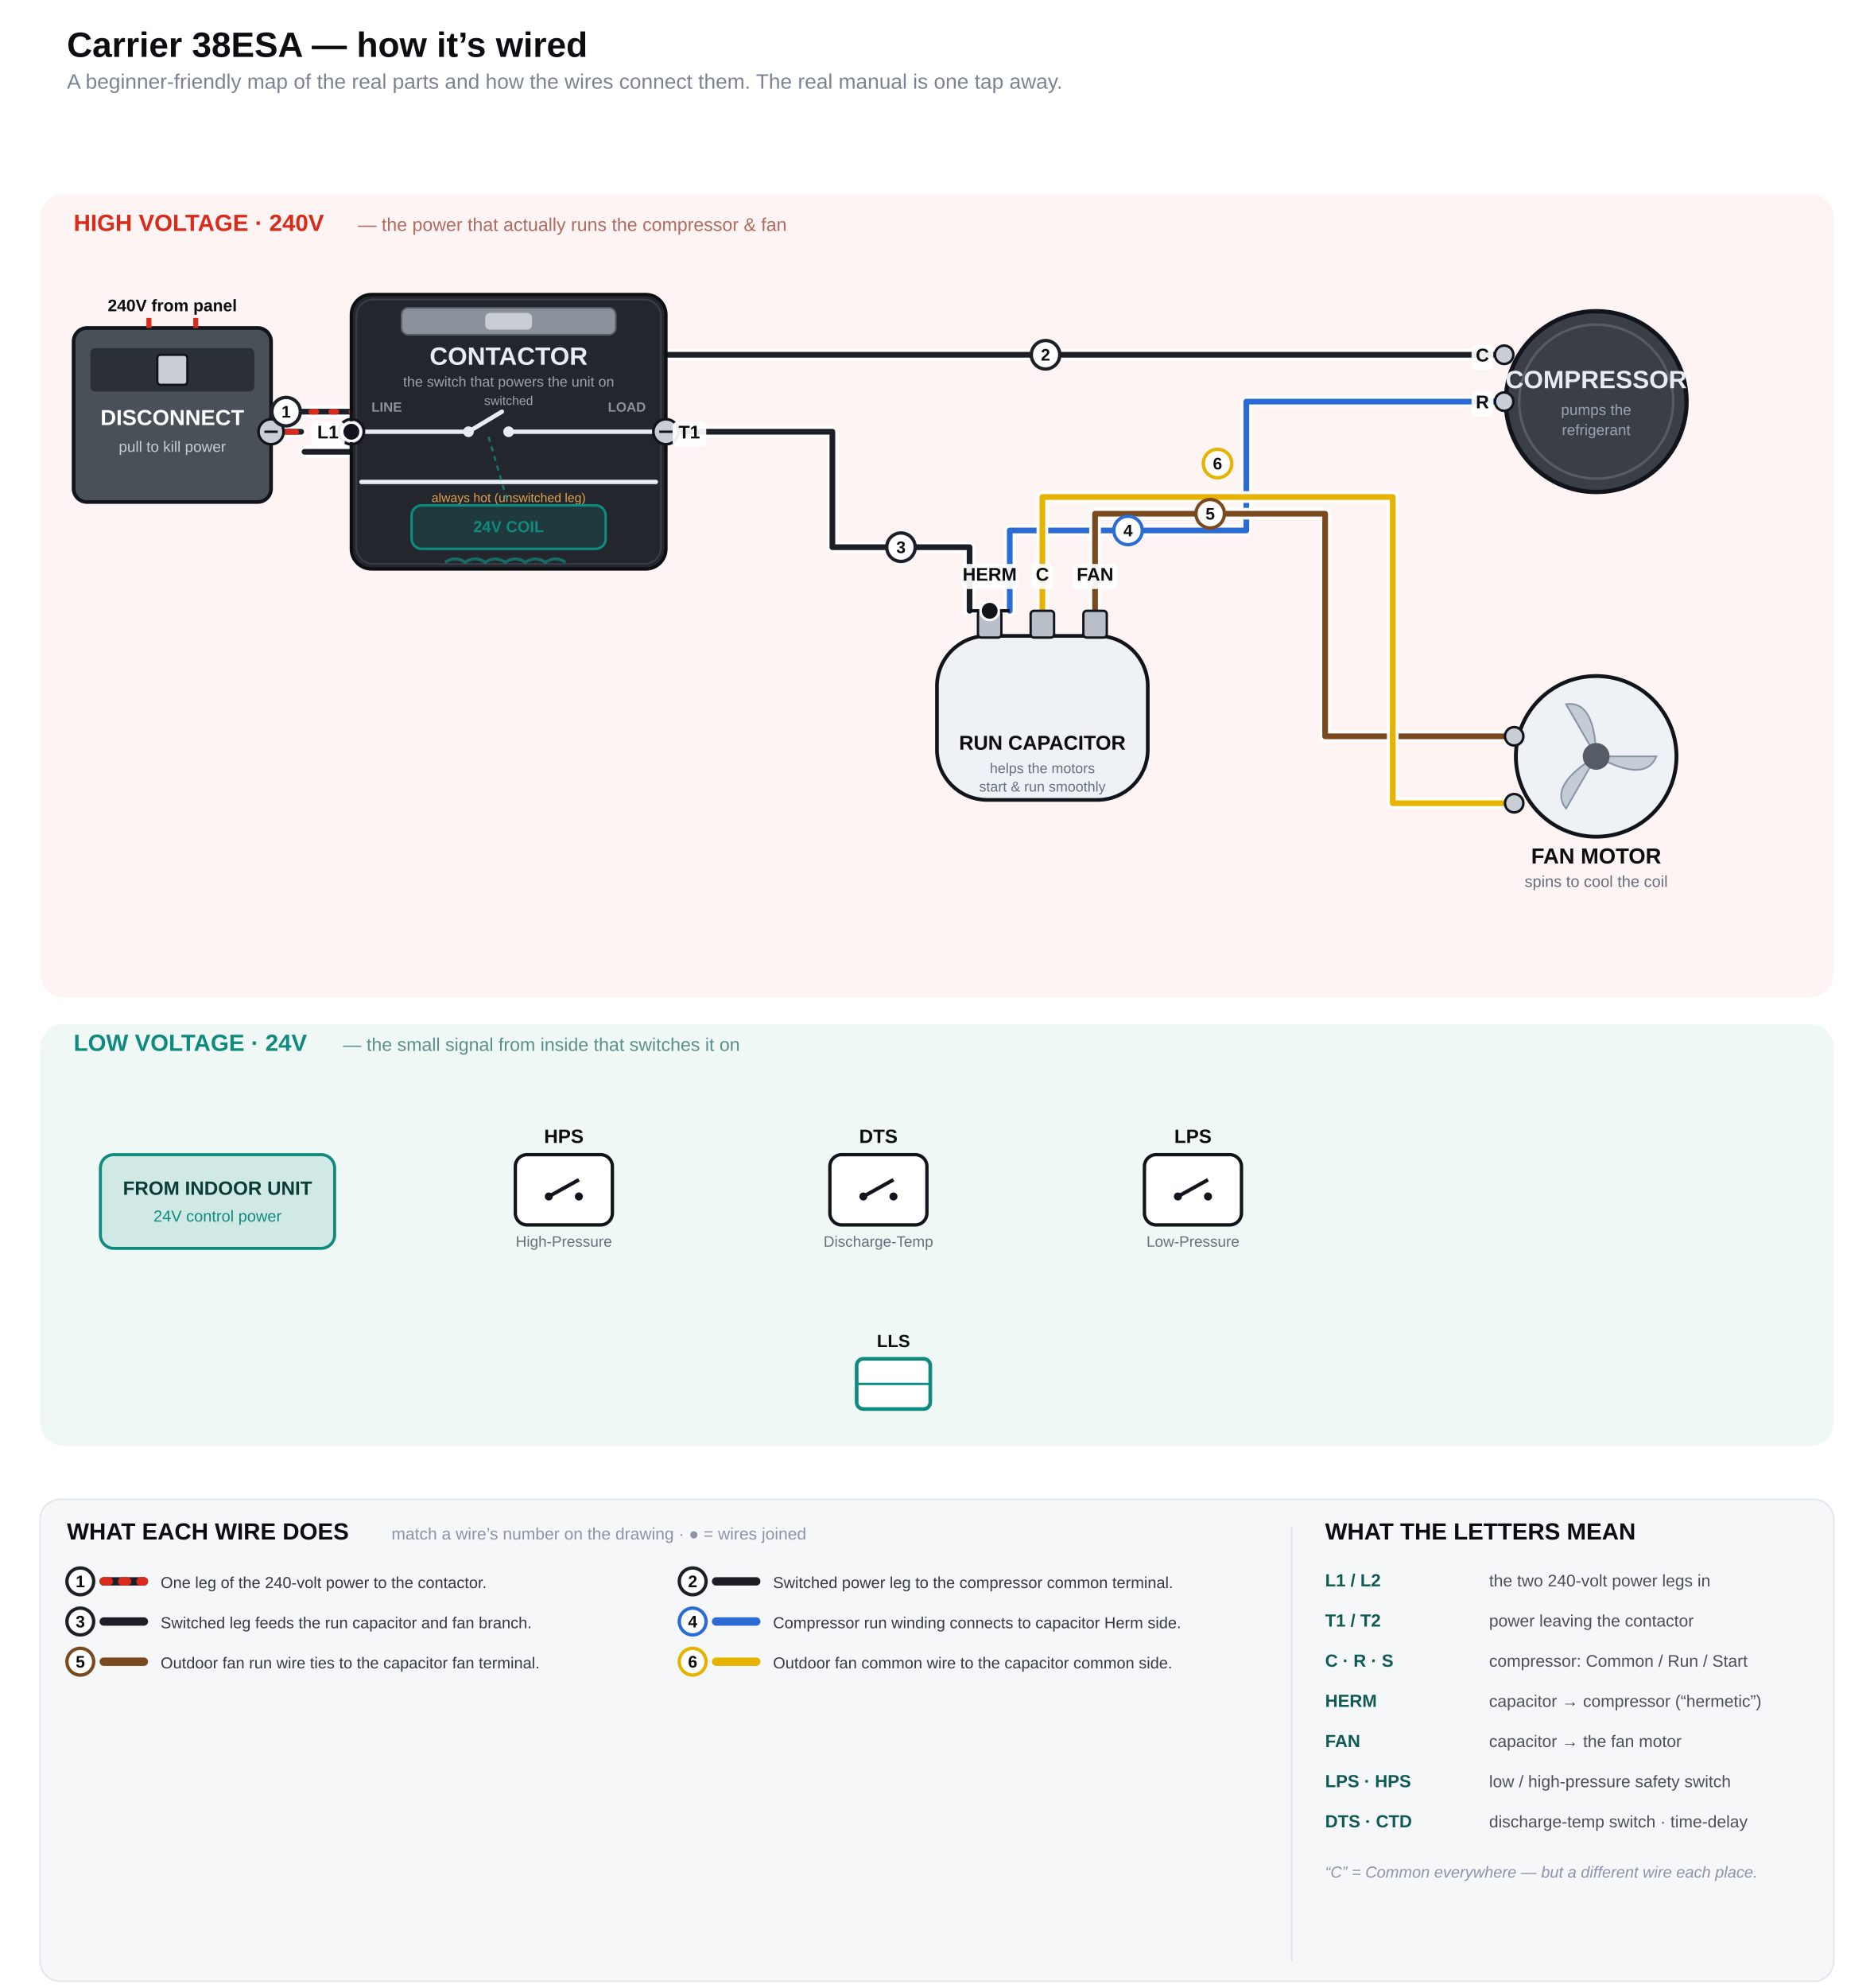
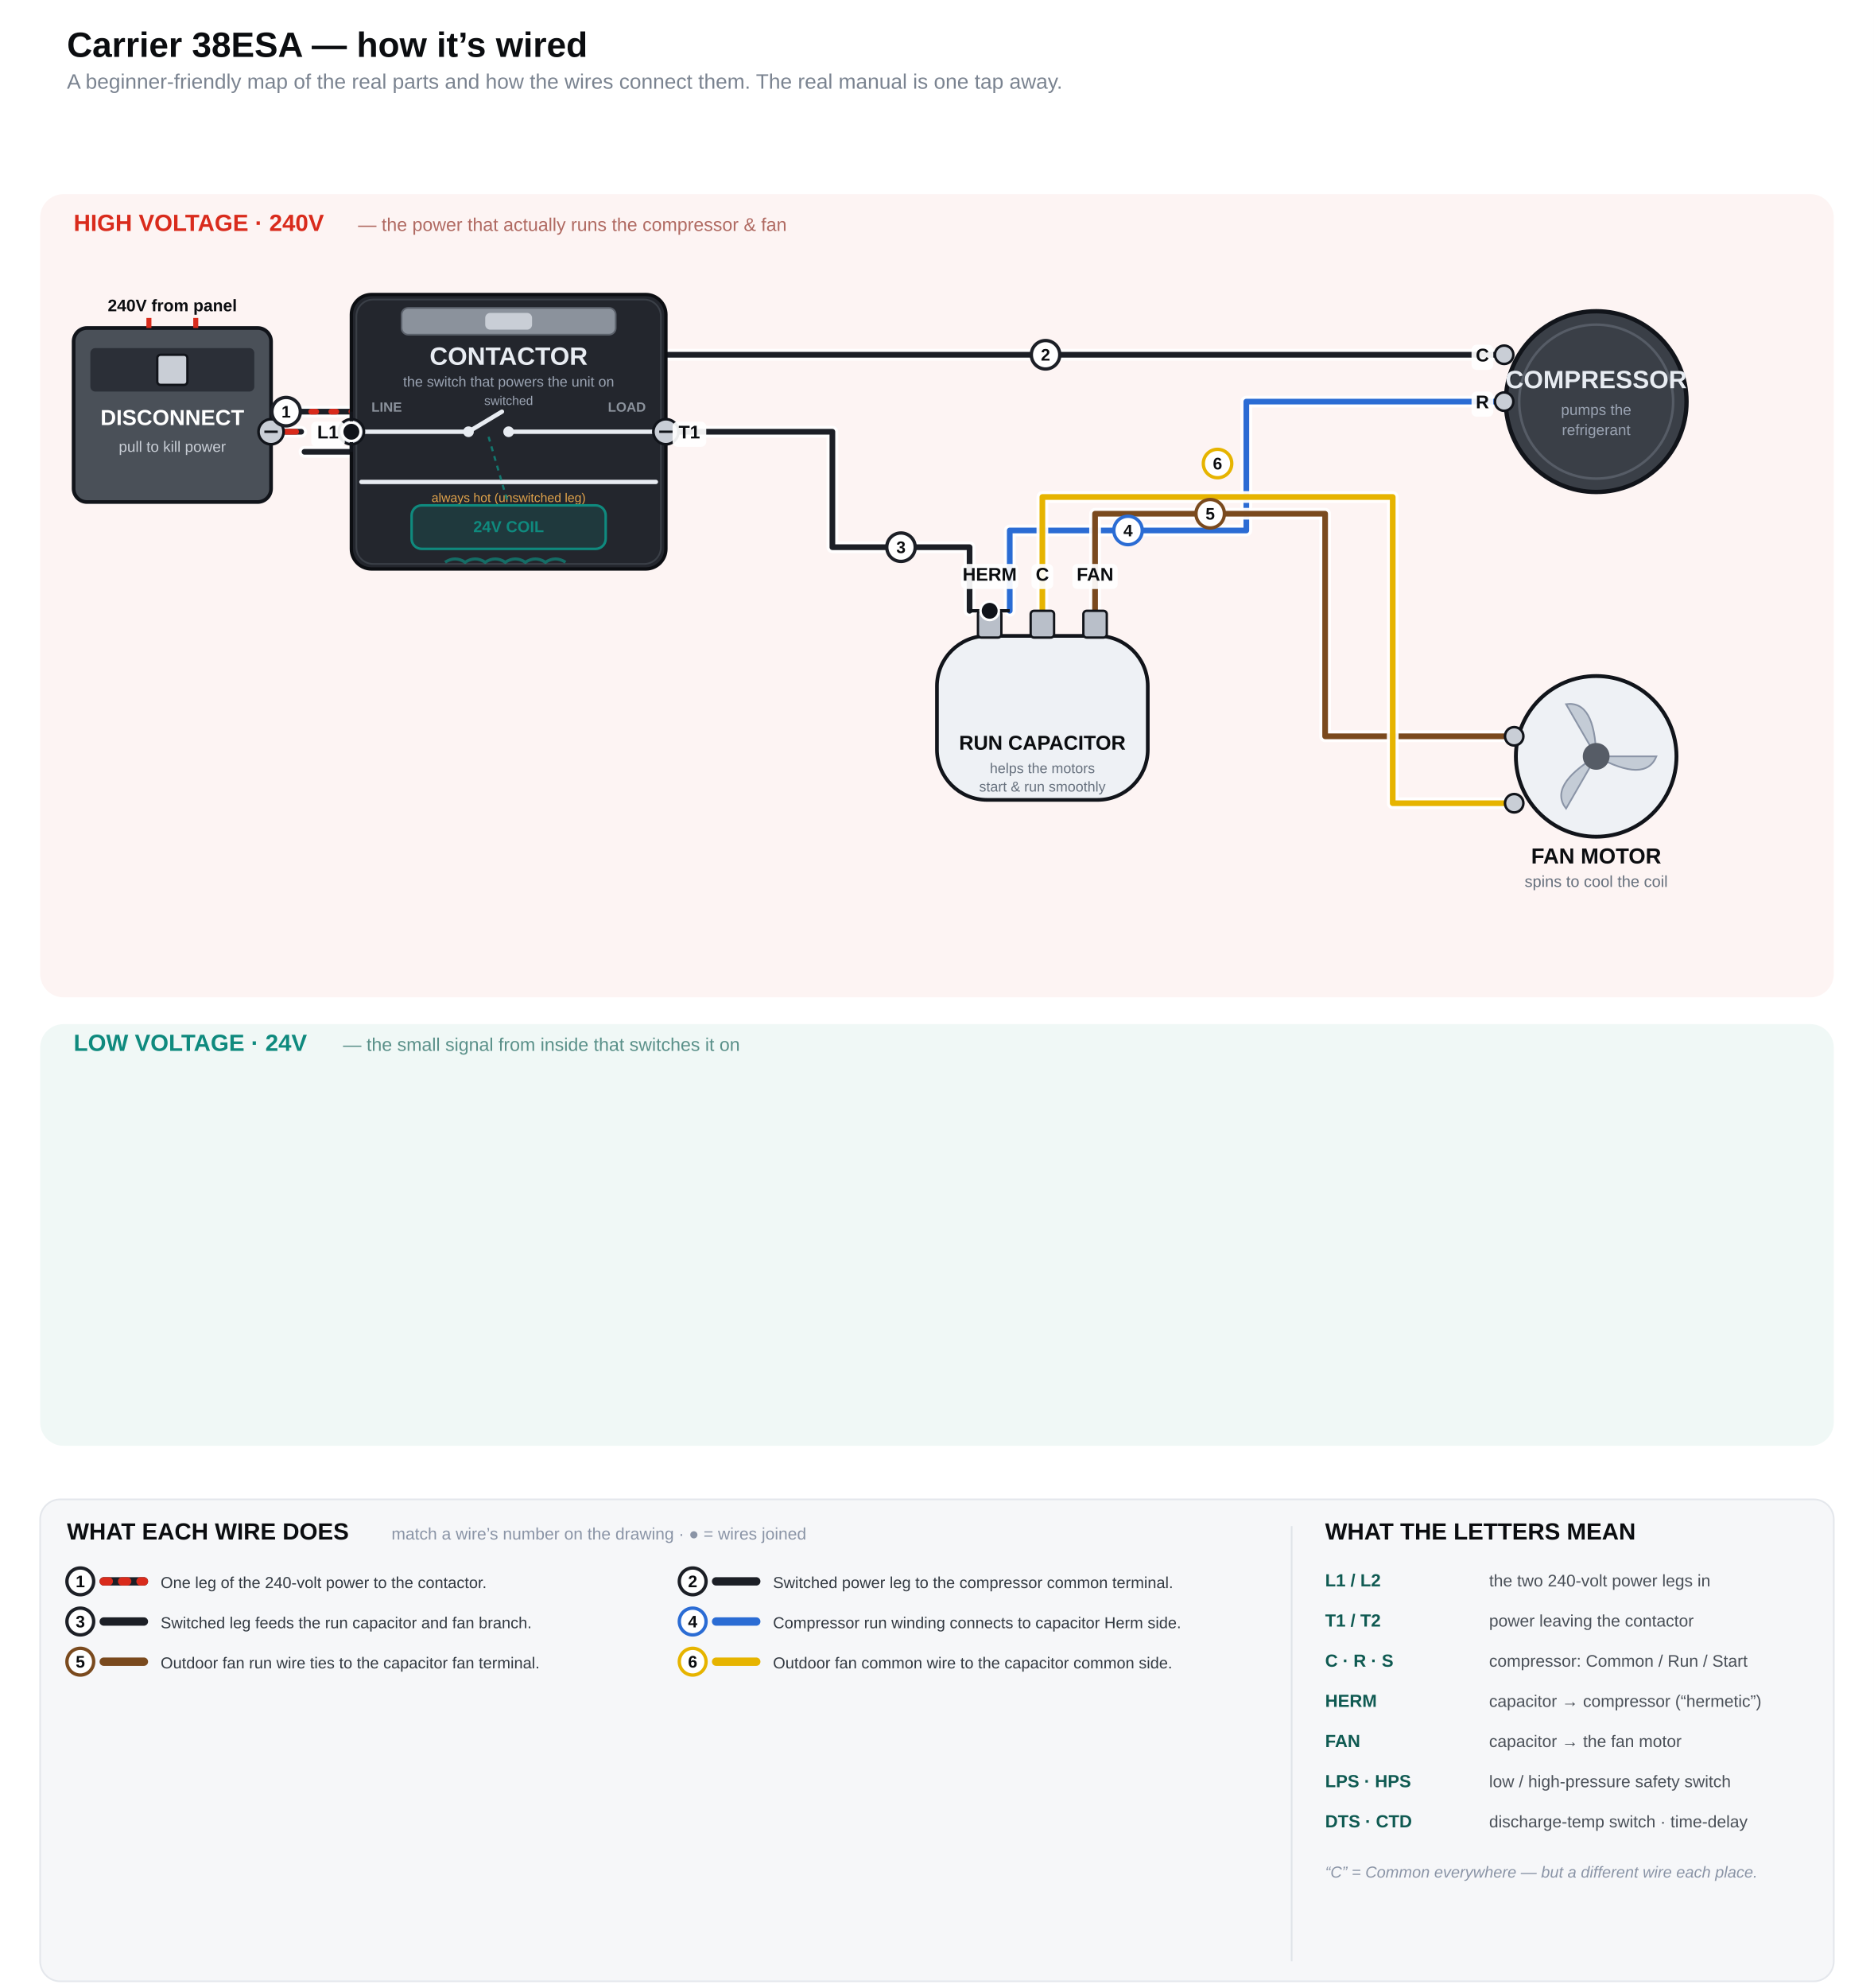
<svg xmlns="http://www.w3.org/2000/svg" width="1120" height="1188" viewBox="0 0 1120 1188" font-family="ui-sans-serif,system-ui,Arial,sans-serif">
  <rect x="0" y="0" width="1120" height="1188" fill="#ffffff" />
  <rect x="24" y="116" width="1072" height="480" rx="14" fill="#fdf4f3" />
  <rect x="24" y="612" width="1072" height="252" rx="14" fill="#f0f8f6" />
  <text x="40" y="34" font-size="21" font-weight="800" fill="#0b0d10">Carrier 38ESA — how it’s wired</text>
  <text x="40" y="53" font-size="12.5" fill="#7a8390">A beginner-friendly map of the real parts and how the wires connect them. The real manual is one tap away.</text>
  <text x="44" y="138" font-size="14" font-weight="800" fill="#d92b1c">HIGH VOLTAGE · 240V</text>
  <text x="214" y="138" font-size="11" fill="#b06a62">— the power that actually runs the compressor &amp; fan</text>
  <text x="44" y="628" font-size="14" font-weight="800" fill="#0f8a7e">LOW VOLTAGE · 24V</text>
  <text x="205" y="628" font-size="11" fill="#5a9089">— the small signal from inside that switches it on</text>
  <path d="M 162.0 258.0 L 180.0 258.0 L 150.0 258.0 L 150.0 246.0 L 192.0 246.0 L 210.0 246.0" fill="none" stroke="#ffffff" stroke-width="7" opacity="0.95" stroke-linejoin="round" stroke-linecap="round" />
  <path data-conn="PS/L1|CONT/11" d="M 162.0 258.0 L 180.0 258.0 L 150.0 258.0 L 150.0 246.0 L 192.0 246.0 L 210.0 246.0" fill="none" stroke="#1c1f26" stroke-width="3.4" stroke-linejoin="round" stroke-linecap="round" />
  <path d="M 162.0 258.0 L 180.0 258.0 L 150.0 258.0 L 150.0 246.0 L 192.0 246.0 L 210.0 246.0" fill="none" stroke="#d92b1c" stroke-width="3.4" stroke-dasharray="3 9" stroke-linejoin="round" stroke-linecap="round" />
  <path d="M 210.0 270.0 L 182.0 270.0 L 378.9 270.0 L 378.9 212.0 L 871.0 212.0 L 899.0 212.0" fill="none" stroke="#ffffff" stroke-width="7" opacity="0.95" stroke-linejoin="round" stroke-linecap="round" />
  <path data-conn="CONT/11|COMP/C" d="M 210.0 270.0 L 182.0 270.0 L 378.9 270.0 L 378.9 212.0 L 871.0 212.0 L 899.0 212.0" fill="none" stroke="#1c1f26" stroke-width="3.4" stroke-linejoin="round" stroke-linecap="round" />
  <path d="M 398.0 258.0 L 436.0 258.0 L 497.5 258.0 L 497.5 327.0 L 579.5 327.0 L 579.5 365.0" fill="none" stroke="#ffffff" stroke-width="7" opacity="0.95" stroke-linejoin="round" stroke-linecap="round" />
  <path data-conn="CONT/21|CAP/H" d="M 398.0 258.0 L 436.0 258.0 L 497.5 258.0 L 497.5 327.0 L 579.5 327.0 L 579.5 365.0" fill="none" stroke="#1c1f26" stroke-width="3.4" stroke-linejoin="round" stroke-linecap="round" />
  <path d="M 899.0 240.0 L 851.0 240.0 L 744.9 240.0 L 744.9 317.0 L 603.5 317.0 L 603.5 365.0" fill="none" stroke="#ffffff" stroke-width="7" opacity="0.95" stroke-linejoin="round" stroke-linecap="round" />
  <path data-conn="COMP/R|CAP/H" d="M 899.0 240.0 L 851.0 240.0 L 744.9 240.0 L 744.9 317.0 L 603.5 317.0 L 603.5 365.0" fill="none" stroke="#2b6cd4" stroke-width="3.4" stroke-linejoin="round" stroke-linecap="round" />
  <path d="M 654.5 365.0 L 654.5 307.0 L 792.0 307.0 L 792.0 440.0 L 847.0 440.0 L 905.0 440.0" fill="none" stroke="#ffffff" stroke-width="7" opacity="0.95" stroke-linejoin="round" stroke-linecap="round" />
  <path data-conn="CAP/F|OFM/BRN" d="M 654.5 365.0 L 654.5 307.0 L 792.0 307.0 L 792.0 440.0 L 847.0 440.0 L 905.0 440.0" fill="none" stroke="#7a4a1e" stroke-width="3.4" stroke-linejoin="round" stroke-linecap="round" />
  <path d="M 905.0 480.0 L 837.0 480.0 L 832.4 480.0 L 832.4 297.0 L 623.0 297.0 L 623.0 365.0" fill="none" stroke="#ffffff" stroke-width="7" opacity="0.95" stroke-linejoin="round" stroke-linecap="round" />
  <path data-conn="OFM/YEL|CAP/C" d="M 905.0 480.0 L 837.0 480.0 L 832.4 480.0 L 832.4 297.0 L 623.0 297.0 L 623.0 365.0" fill="none" stroke="#e6b400" stroke-width="3.4" stroke-linejoin="round" stroke-linecap="round" />
  <g data-part="PS">
    <rect x="44.0" y="196.0" width="118" height="104" rx="8" fill="#4a5058" stroke="#11141a" stroke-width="2.2" />
    <rect x="54.0" y="208.0" width="98" height="26" rx="3" fill="#2b2f37" />
    <rect x="94.0" y="212.0" width="18" height="18" rx="2" fill="#c9ced6" stroke="#11141a" stroke-width="1.4" />
    <text x="103.0" y="254.0" text-anchor="middle" font-size="13" font-weight="800" fill="#fff">DISCONNECT</text>
    <text x="103.0" y="270.0" text-anchor="middle" font-size="9" fill="#c9ced6">pull to kill power</text>
    <text x="103.0" y="186.0" text-anchor="middle" font-size="10" font-weight="700" fill="#0b0d10">240V from panel</text>
    <line x1="89.0" y1="196.0" x2="89.0" y2="190.0" stroke="#d92b1c" stroke-width="3" />
    <line x1="117.0" y1="196.0" x2="117.0" y2="190.0" stroke="#d92b1c" stroke-width="3" />
    <circle cx="162.0" cy="258.0" r="7.5" fill="#c9ced6" stroke="#11141a" stroke-width="1.6" />
    <line x1="158.0" y1="258.0" x2="166.0" y2="258.0" stroke="#11141a" stroke-width="1.4" />
  </g>
  <g data-part="CONT">
    <rect x="210.0" y="176.0" width="188" height="164" rx="12" fill="#23262d" stroke="#0c0e12" stroke-width="2" />
    <rect x="213.0" y="179.0" width="182" height="158" rx="10" fill="none" stroke="#3a3f47" stroke-width="1" />
    <rect x="240.0" y="184.0" width="128" height="16" rx="4" fill="#8b929c" stroke="#5b616b" stroke-width="1" />
    <rect x="290.0" y="187.0" width="28" height="10" rx="3" fill="#c9ced6" />
    <text x="304.0" y="218.0" text-anchor="middle" font-size="15" font-weight="800" fill="#e8ecf2">CONTACTOR</text>
    <text x="304.0" y="231.0" text-anchor="middle" font-size="8.5" fill="#9aa3b2">the switch that powers the unit on</text>
    <text x="222.0" y="246.0" font-size="8" font-weight="700" fill="#8b929c">LINE</text>
    <text x="386.0" y="246.0" text-anchor="end" font-size="8" font-weight="700" fill="#8b929c">LOAD</text>
    <line x1="216.0" y1="258.0" x2="280.0" y2="258.0" stroke="#e8ecf2" stroke-width="2.6" stroke-linecap="round" />
    <circle cx="280.0" cy="258.0" r="3.2" fill="#e8ecf2" />
    <line x1="280.0" y1="258.0" x2="300.0" y2="246.0" stroke="#e8ecf2" stroke-width="2.6" stroke-linecap="round" />
    <circle cx="304.0" cy="258.0" r="3.2" fill="#e8ecf2" />
    <line x1="304.0" y1="258.0" x2="392.0" y2="258.0" stroke="#e8ecf2" stroke-width="2.6" stroke-linecap="round" />
    <text x="304.0" y="242.0" text-anchor="middle" font-size="7.5" fill="#9aa3b2">switched</text>
    <line x1="216.0" y1="288.0" x2="392.0" y2="288.0" stroke="#e8ecf2" stroke-width="2.6" stroke-linecap="round" />
    <text x="304.0" y="300.0" text-anchor="middle" font-size="7.5" fill="#e0a24a">always hot (unswitched leg)</text>
    <rect x="246.0" y="302.0" width="116" height="26" rx="6" fill="#0f8a7e" fill-opacity="0.20" stroke="#0f8a7e" stroke-width="1.5" />
    <text x="304.0" y="318.0" text-anchor="middle" font-size="9.5" font-weight="800" fill="#0f8a7e">24V COIL</text>
    <path d="M 266.0 336.0 Q 272.0 332.0 278.0 336.0 Q 284.0 332.0 290.0 336.0 Q 296.0 332.0 302.0 336.0 Q 308.0 332.0 314.0 336.0 Q 320.0 332.0 326.0 336.0 Q 332.0 332.0 338.0 336.0" fill="none" stroke="#0f8a7e" stroke-width="1.8" opacity="0.7" />
    <line x1="292.0" y1="261.0" x2="304.0" y2="302.0" stroke="#0f8a7e" stroke-width="1.3" stroke-dasharray="3 3" opacity="0.8" />
    <circle cx="210.0" cy="258.0" r="7.5" fill="#c9ced6" stroke="#11141a" stroke-width="1.6" />
    <line x1="206.0" y1="258.0" x2="214.0" y2="258.0" stroke="#11141a" stroke-width="1.4" />
    <rect x="186.0" y="252.0" width="20.1" height="15.0" rx="3" fill="#ffffff" opacity="0.92" />
    <text x="196.0" y="262.0" text-anchor="middle" font-size="11" font-weight="700" fill="#0b0d10">L1</text>
    <circle cx="398.0" cy="258.0" r="7.5" fill="#c9ced6" stroke="#11141a" stroke-width="1.6" />
    <line x1="394.0" y1="258.0" x2="402.0" y2="258.0" stroke="#11141a" stroke-width="1.4" />
    <rect x="402.0" y="252.0" width="20.1" height="15.0" rx="3" fill="#ffffff" opacity="0.92" />
    <text x="412.0" y="262.0" text-anchor="middle" font-size="11" font-weight="700" fill="#0b0d10">T1</text>
  </g>
  <g data-part="COMP">
    <circle cx="954.0" cy="240.0" r="54" fill="#3a3f47" stroke="#11141a" stroke-width="2.6" />
    <circle cx="954.0" cy="240.0" r="46" fill="none" stroke="#565c66" stroke-width="1.5" />
    <text x="954.0" y="232.0" text-anchor="middle" font-size="15" font-weight="800" fill="#e8ecf2">COMPRESSOR</text>
    <text x="954.0" y="248.0" text-anchor="middle" font-size="9" fill="#9aa3b2">pumps the</text>
    <text x="954.0" y="260.0" text-anchor="middle" font-size="9" fill="#9aa3b2">refrigerant</text>
    <circle cx="899.0" cy="212.0" r="5.5" fill="#c9ced6" stroke="#11141a" stroke-width="1.5" />
    <rect x="879.5" y="206.0" width="13.0" height="15.0" rx="3" fill="#ffffff" opacity="0.92" />
    <text x="886.0" y="216.0" text-anchor="middle" font-size="11" font-weight="700" fill="#0b0d10">C</text>
    <circle cx="899.0" cy="240.0" r="5.5" fill="#c9ced6" stroke="#11141a" stroke-width="1.5" />
    <rect x="879.5" y="234.0" width="13.0" height="15.0" rx="3" fill="#ffffff" opacity="0.92" />
    <text x="886.0" y="244.0" text-anchor="middle" font-size="11" font-weight="700" fill="#0b0d10">R</text>
  </g>
  <g data-part="CAP">
    <rect x="560.0" y="380.0" width="126" height="98" rx="30" fill="#eef1f5" stroke="#11141a" stroke-width="2.2" />
    <text x="623.0" y="448.0" text-anchor="middle" font-size="12" font-weight="800" fill="#0b0d10">RUN CAPACITOR</text>
    <text x="623.0" y="462.0" text-anchor="middle" font-size="8.5" fill="#66707d">helps the motors</text>
    <text x="623.0" y="473.0" text-anchor="middle" font-size="8.5" fill="#66707d">start &amp; run smoothly</text>
    <rect x="584.5" y="365.0" width="14" height="16" rx="2" fill="#b9bfc9" stroke="#11141a" stroke-width="1.4" />
    <rect x="574.4" y="337.0" width="34.2" height="15.0" rx="3" fill="#ffffff" opacity="0.92" />
    <text x="591.5" y="347.0" text-anchor="middle" font-size="11" font-weight="700" fill="#0b0d10">HERM</text>
    <rect x="616.0" y="365.0" width="14" height="16" rx="2" fill="#b9bfc9" stroke="#11141a" stroke-width="1.4" />
    <rect x="616.5" y="337.0" width="13.0" height="15.0" rx="3" fill="#ffffff" opacity="0.92" />
    <text x="623.0" y="347.0" text-anchor="middle" font-size="11" font-weight="700" fill="#0b0d10">C</text>
    <rect x="647.5" y="365.0" width="14" height="16" rx="2" fill="#b9bfc9" stroke="#11141a" stroke-width="1.4" />
    <rect x="640.9" y="337.0" width="27.1" height="15.0" rx="3" fill="#ffffff" opacity="0.92" />
    <text x="654.5" y="347.0" text-anchor="middle" font-size="11" font-weight="700" fill="#0b0d10">FAN</text>
  </g>
  <g data-part="OFM">
    <circle cx="954.0" cy="452.0" r="48" fill="#eef1f5" stroke="#11141a" stroke-width="2.3" />
    <path d="M 954.0 452.0 Q 983.5 468.1 990.0 452.0 Z" fill="#c4ccd6" stroke="#8a94a6" stroke-width="1" />
    <path d="M 954.0 452.0 Q 925.3 469.5 936.0 483.2 Z" fill="#c4ccd6" stroke="#8a94a6" stroke-width="1" />
    <path d="M 954.0 452.0 Q 953.2 418.4 936.0 420.8 Z" fill="#c4ccd6" stroke="#8a94a6" stroke-width="1" />
    <circle cx="954.0" cy="452.0" r="8" fill="#565c66" />
    <text x="954.0" y="516.0" text-anchor="middle" font-size="13" font-weight="800" fill="#0b0d10">FAN MOTOR</text>
    <text x="954.0" y="530.0" text-anchor="middle" font-size="9.5" fill="#66707d">spins to cool the coil</text>
    <circle cx="905.0" cy="440.0" r="5.5" fill="#c9ced6" stroke="#11141a" stroke-width="1.5" />
    <circle cx="905.0" cy="480.0" r="5.5" fill="#c9ced6" stroke="#11141a" stroke-width="1.5" />
  </g>
-   <g data-part="LLS">
-     <rect x="512.0" y="812.0" width="44" height="30" rx="4" fill="#fff" stroke="#0f8a7e" stroke-width="2.2" />
-     <line x1="512.0" y1="827.0" x2="556.0" y2="827.0" stroke="#0f8a7e" stroke-width="1.4" />
-     <text x="534.0" y="805.0" text-anchor="middle" font-size="10.5" font-weight="800" fill="#0b0d10">LLS</text>
-   </g>
-   <g data-part="XFMR">
-     <rect x="60.0" y="690.0" width="140" height="56" rx="8" fill="#0f8a7e" fill-opacity="0.14" stroke="#0f8a7e" stroke-width="1.8" />
-     <text x="130.0" y="714.0" text-anchor="middle" font-size="11.5" font-weight="800" fill="#0b3d38">FROM INDOOR UNIT</text>
-     <text x="130.0" y="730.0" text-anchor="middle" font-size="9.5" fill="#0f8a7e">24V control power</text>
-   </g>
-   <g data-part="HPS">
-     <rect x="308.0" y="690.0" width="58" height="42" rx="7" fill="#fff" stroke="#11141a" stroke-width="2" />
-     <circle cx="328.0" cy="715.0" r="2.4" fill="#11141a" />
-     <line x1="328.0" y1="715.0" x2="346.0" y2="705.0" stroke="#11141a" stroke-width="2.2" />
-     <circle cx="346.0" cy="715.0" r="2.4" fill="#11141a" />
-     <text x="337.0" y="683.0" text-anchor="middle" font-size="11.5" font-weight="800" fill="#0b0d10">HPS</text>
-     <text x="337.0" y="745.0" text-anchor="middle" font-size="9" fill="#66707d">High-Pressure</text>
-   </g>
-   <g data-part="DTS">
-     <rect x="496.0" y="690.0" width="58" height="42" rx="7" fill="#fff" stroke="#11141a" stroke-width="2" />
-     <circle cx="516.0" cy="715.0" r="2.4" fill="#11141a" />
-     <line x1="516.0" y1="715.0" x2="534.0" y2="705.0" stroke="#11141a" stroke-width="2.2" />
-     <circle cx="534.0" cy="715.0" r="2.4" fill="#11141a" />
-     <text x="525.0" y="683.0" text-anchor="middle" font-size="11.5" font-weight="800" fill="#0b0d10">DTS</text>
-     <text x="525.0" y="745.0" text-anchor="middle" font-size="9" fill="#66707d">Discharge-Temp</text>
-   </g>
-   <g data-part="LPS">
-     <rect x="684.0" y="690.0" width="58" height="42" rx="7" fill="#fff" stroke="#11141a" stroke-width="2" />
-     <circle cx="704.0" cy="715.0" r="2.4" fill="#11141a" />
-     <line x1="704.0" y1="715.0" x2="722.0" y2="705.0" stroke="#11141a" stroke-width="2.2" />
-     <circle cx="722.0" cy="715.0" r="2.4" fill="#11141a" />
-     <text x="713.0" y="683.0" text-anchor="middle" font-size="11.5" font-weight="800" fill="#0b0d10">LPS</text>
-     <text x="713.0" y="745.0" text-anchor="middle" font-size="9" fill="#66707d">Low-Pressure</text>
-   </g>
  <line x1="210.0" y1="246.0" x2="210.0" y2="270.0" stroke="#11141a" stroke-width="2" />
  <circle cx="210.0" cy="258.0" r="5.5" fill="#11141a" stroke="#ffffff" stroke-width="1.5" />
  <line x1="579.5" y1="365.0" x2="603.5" y2="365.0" stroke="#11141a" stroke-width="2" />
  <circle cx="591.5" cy="365.0" r="5.5" fill="#11141a" stroke="#ffffff" stroke-width="1.5" />
  <circle cx="171.0" cy="246.0" r="8.5" fill="#ffffff" stroke="#1c1f26" stroke-width="2" />
  <text x="171.0" y="249.5" text-anchor="middle" font-size="10" font-weight="800" fill="#0b0d10">1</text>
  <circle cx="624.9" cy="212.0" r="8.5" fill="#ffffff" stroke="#1c1f26" stroke-width="2" />
  <text x="624.9" y="215.5" text-anchor="middle" font-size="10" font-weight="800" fill="#0b0d10">2</text>
  <circle cx="538.5" cy="327.0" r="8.5" fill="#ffffff" stroke="#1c1f26" stroke-width="2" />
  <text x="538.5" y="330.5" text-anchor="middle" font-size="10" font-weight="800" fill="#0b0d10">3</text>
  <circle cx="674.2" cy="317.0" r="8.5" fill="#ffffff" stroke="#2b6cd4" stroke-width="2" />
  <text x="674.2" y="320.5" text-anchor="middle" font-size="10" font-weight="800" fill="#0b0d10">4</text>
  <circle cx="723.3" cy="307.0" r="8.5" fill="#ffffff" stroke="#7a4a1e" stroke-width="2" />
  <text x="723.3" y="310.5" text-anchor="middle" font-size="10" font-weight="800" fill="#0b0d10">5</text>
  <circle cx="727.7" cy="277.0" r="8.5" fill="#ffffff" stroke="#e6b400" stroke-width="2" />
  <text x="727.7" y="280.5" text-anchor="middle" font-size="10" font-weight="800" fill="#0b0d10">6</text>
  <rect x="24" y="896.0" width="1072" height="288" rx="12" fill="#f6f7f9" stroke="#e4e7ec" stroke-width="1" />
  <line x1="772" y1="912.0" x2="772" y2="1172.0" stroke="#e0e4e9" stroke-width="1" />
  <text x="40" y="920.0" font-size="14" font-weight="800" fill="#0b0d10">WHAT EACH WIRE DOES</text>
  <text x="234" y="920.0" font-size="10" fill="#8a94a6">match a wire’s number on the drawing · ● = wires joined</text>
  <circle cx="48.0" cy="945.0" r="8" fill="#ffffff" stroke="#1c1f26" stroke-width="2" />
  <text x="48.0" y="948.5" text-anchor="middle" font-size="10" font-weight="800" fill="#0b0d10">1</text>
  <line x1="62.0" y1="945.0" x2="86.0" y2="945.0" stroke="#1c1f26" stroke-width="5" stroke-linecap="round" />
  <line x1="62.0" y1="945.0" x2="86.0" y2="945.0" stroke="#d92b1c" stroke-width="5" stroke-dasharray="3 8" stroke-linecap="round" />
  <text x="96.0" y="949.0" font-size="9.5" fill="#333a42">One leg of the 240-volt power to the contactor.</text>
  <circle cx="414.0" cy="945.0" r="8" fill="#ffffff" stroke="#1c1f26" stroke-width="2" />
  <text x="414.0" y="948.5" text-anchor="middle" font-size="10" font-weight="800" fill="#0b0d10">2</text>
  <line x1="428.0" y1="945.0" x2="452.0" y2="945.0" stroke="#1c1f26" stroke-width="5" stroke-linecap="round" />
  <text x="462.0" y="949.0" font-size="9.5" fill="#333a42">Switched power leg to the compressor common terminal.</text>
  <circle cx="48.0" cy="969.0" r="8" fill="#ffffff" stroke="#1c1f26" stroke-width="2" />
  <text x="48.0" y="972.5" text-anchor="middle" font-size="10" font-weight="800" fill="#0b0d10">3</text>
  <line x1="62.0" y1="969.0" x2="86.0" y2="969.0" stroke="#1c1f26" stroke-width="5" stroke-linecap="round" />
  <text x="96.0" y="973.0" font-size="9.5" fill="#333a42">Switched leg feeds the run capacitor and fan branch.</text>
  <circle cx="414.0" cy="969.0" r="8" fill="#ffffff" stroke="#2b6cd4" stroke-width="2" />
  <text x="414.0" y="972.5" text-anchor="middle" font-size="10" font-weight="800" fill="#0b0d10">4</text>
  <line x1="428.0" y1="969.0" x2="452.0" y2="969.0" stroke="#2b6cd4" stroke-width="5" stroke-linecap="round" />
  <text x="462.0" y="973.0" font-size="9.5" fill="#333a42">Compressor run winding connects to capacitor Herm side.</text>
  <circle cx="48.0" cy="993.0" r="8" fill="#ffffff" stroke="#7a4a1e" stroke-width="2" />
  <text x="48.0" y="996.5" text-anchor="middle" font-size="10" font-weight="800" fill="#0b0d10">5</text>
  <line x1="62.0" y1="993.0" x2="86.0" y2="993.0" stroke="#7a4a1e" stroke-width="5" stroke-linecap="round" />
  <text x="96.0" y="997.0" font-size="9.5" fill="#333a42">Outdoor fan run wire ties to the capacitor fan terminal.</text>
  <circle cx="414.0" cy="993.0" r="8" fill="#ffffff" stroke="#e6b400" stroke-width="2" />
  <text x="414.0" y="996.5" text-anchor="middle" font-size="10" font-weight="800" fill="#0b0d10">6</text>
  <line x1="428.0" y1="993.0" x2="452.0" y2="993.0" stroke="#e6b400" stroke-width="5" stroke-linecap="round" />
  <text x="462.0" y="997.0" font-size="9.5" fill="#333a42">Outdoor fan common wire to the capacitor common side.</text>
  <text x="792" y="920.0" font-size="14" font-weight="800" fill="#0b0d10">WHAT THE LETTERS MEAN</text>
  <text x="792" y="948.0" font-size="10.5" font-weight="800" fill="#0f5a52">L1 / L2</text>
  <text x="890" y="948.0" font-size="10" fill="#4a5058">the two 240-volt power legs in</text>
  <text x="792" y="972.0" font-size="10.5" font-weight="800" fill="#0f5a52">T1 / T2</text>
  <text x="890" y="972.0" font-size="10" fill="#4a5058">power leaving the contactor</text>
  <text x="792" y="996.0" font-size="10.5" font-weight="800" fill="#0f5a52">C · R · S</text>
  <text x="890" y="996.0" font-size="10" fill="#4a5058">compressor: Common / Run / Start</text>
  <text x="792" y="1020.0" font-size="10.5" font-weight="800" fill="#0f5a52">HERM</text>
  <text x="890" y="1020.0" font-size="10" fill="#4a5058">capacitor → compressor (“hermetic”)</text>
  <text x="792" y="1044.0" font-size="10.5" font-weight="800" fill="#0f5a52">FAN</text>
  <text x="890" y="1044.0" font-size="10" fill="#4a5058">capacitor → the fan motor</text>
  <text x="792" y="1068.0" font-size="10.5" font-weight="800" fill="#0f5a52">LPS · HPS</text>
  <text x="890" y="1068.0" font-size="10" fill="#4a5058">low / high-pressure safety switch</text>
  <text x="792" y="1092.0" font-size="10.5" font-weight="800" fill="#0f5a52">DTS · CTD</text>
  <text x="890" y="1092.0" font-size="10" fill="#4a5058">discharge-temp switch · time-delay</text>
  <text x="792" y="1122.0" font-size="9.5" font-style="italic" fill="#8a94a6">“C” = Common everywhere — but a different wire each place.</text>
</svg>
